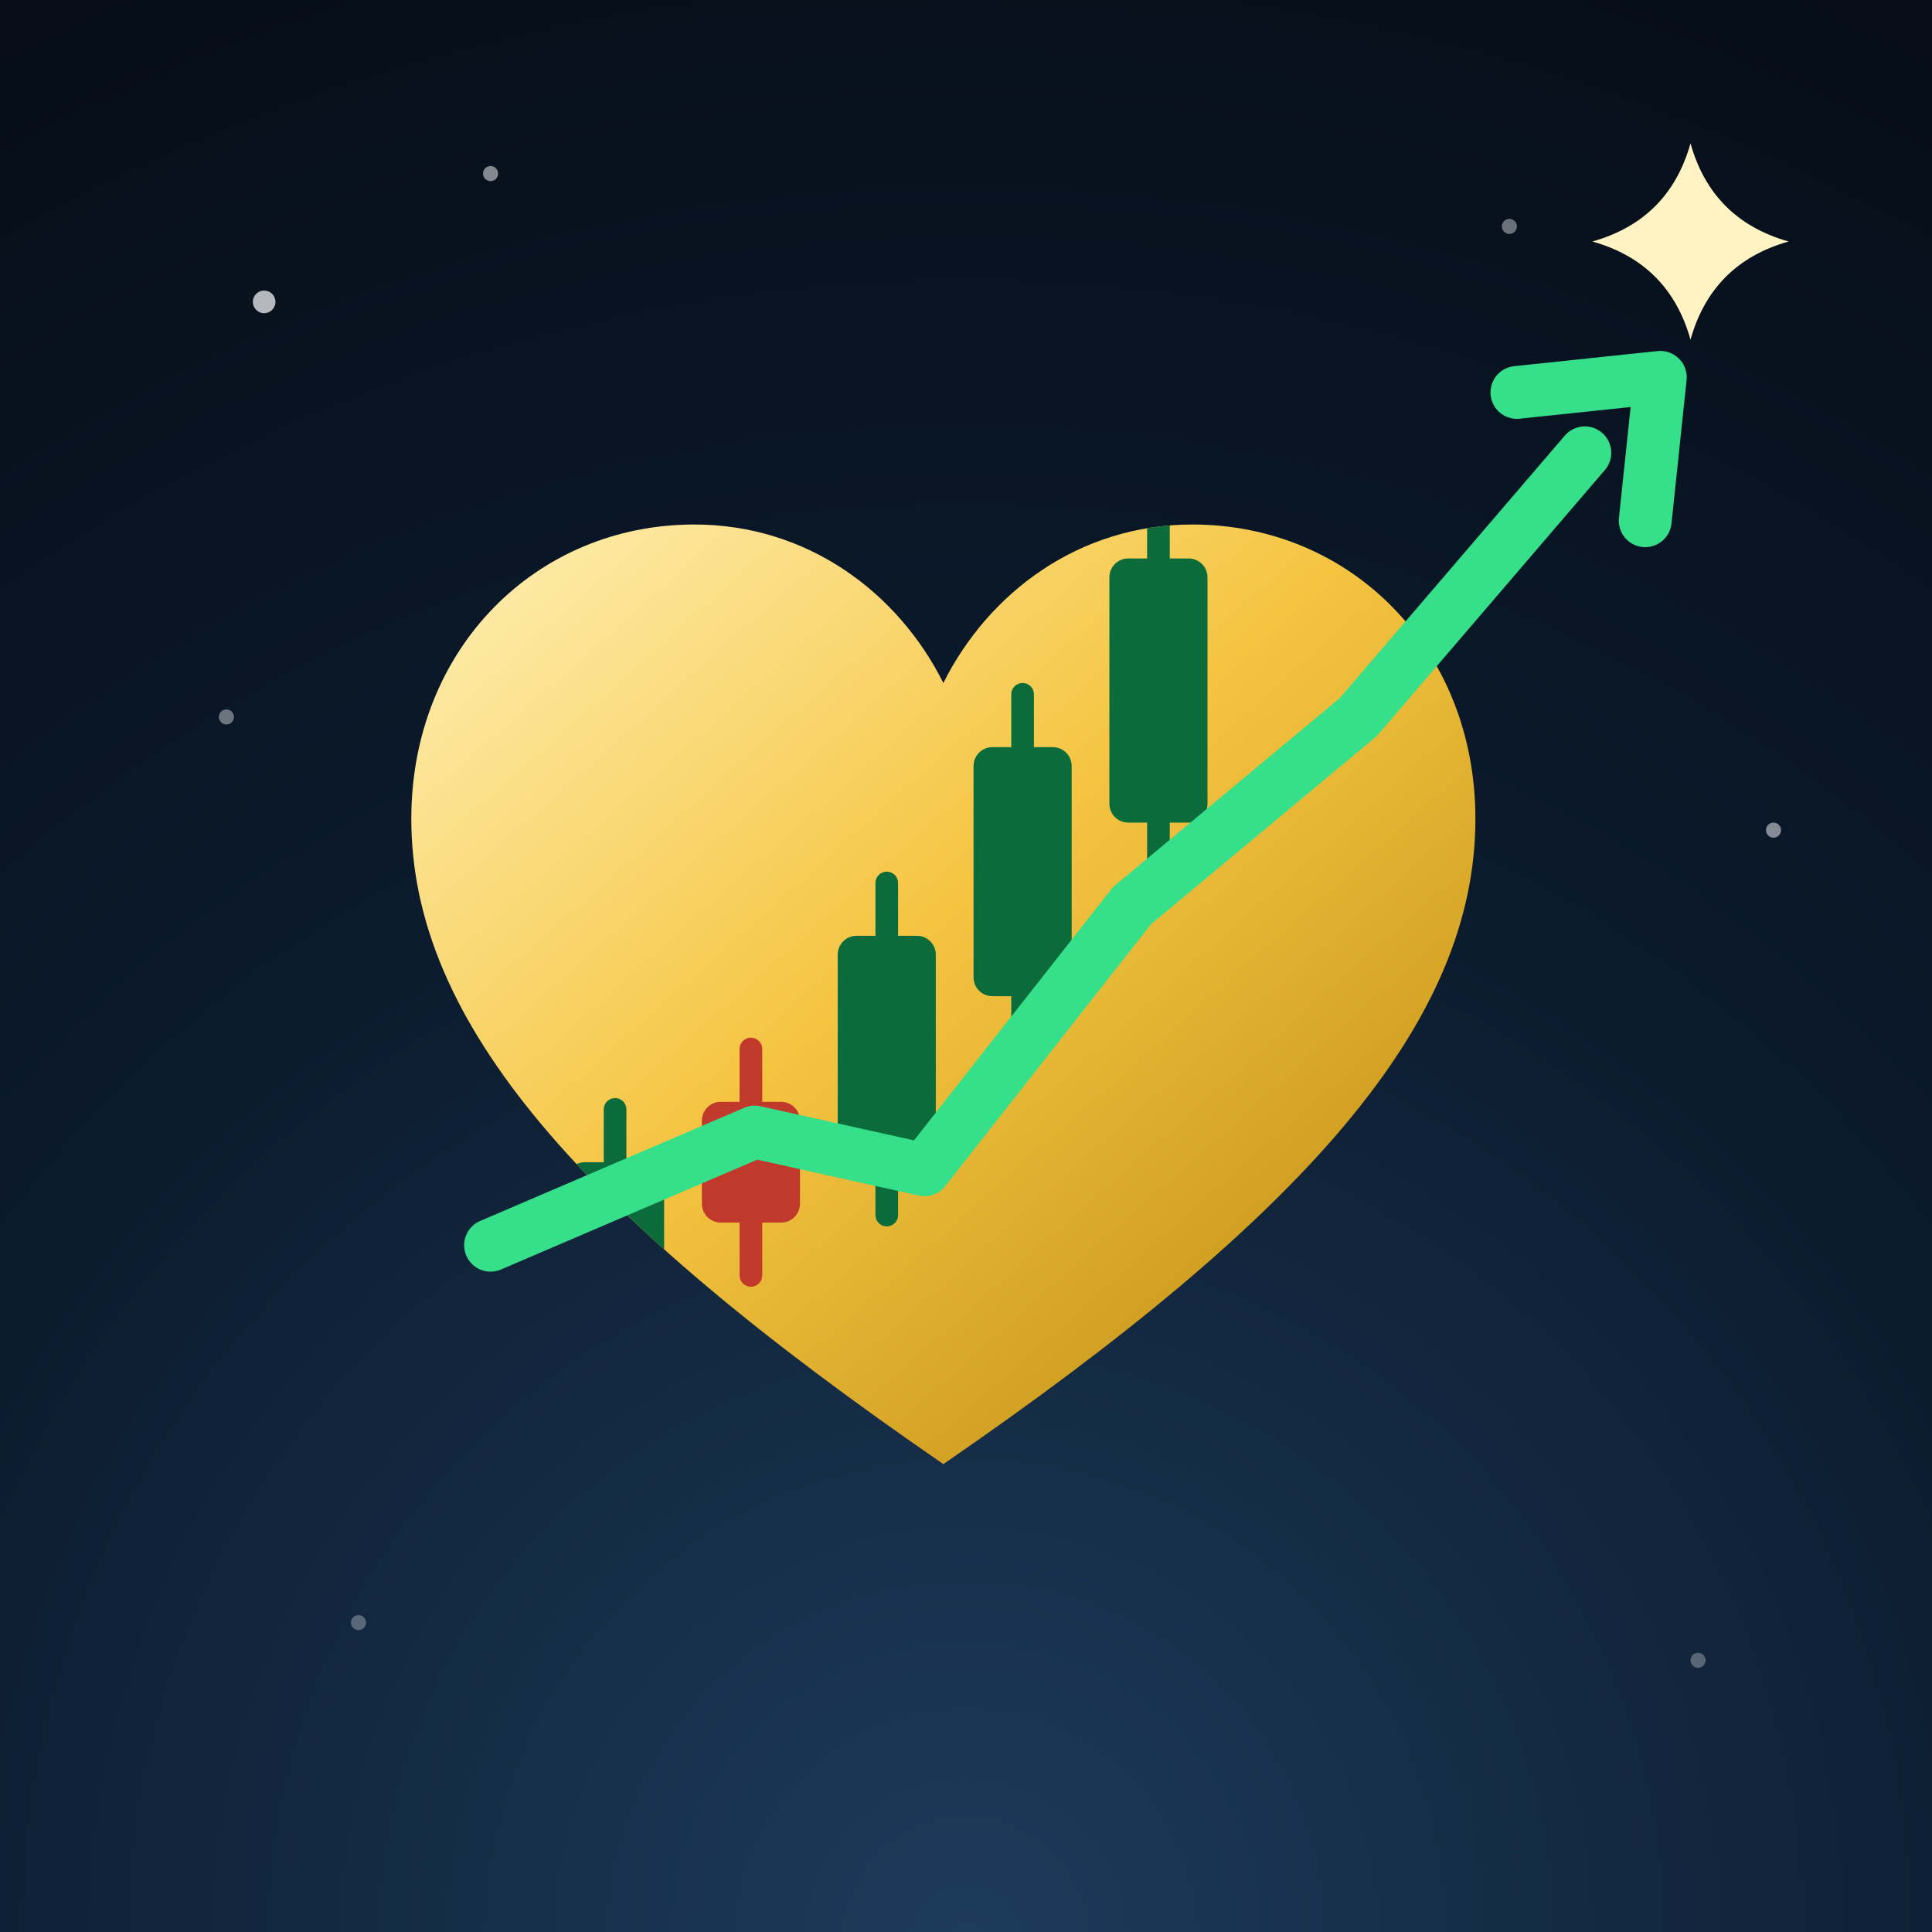
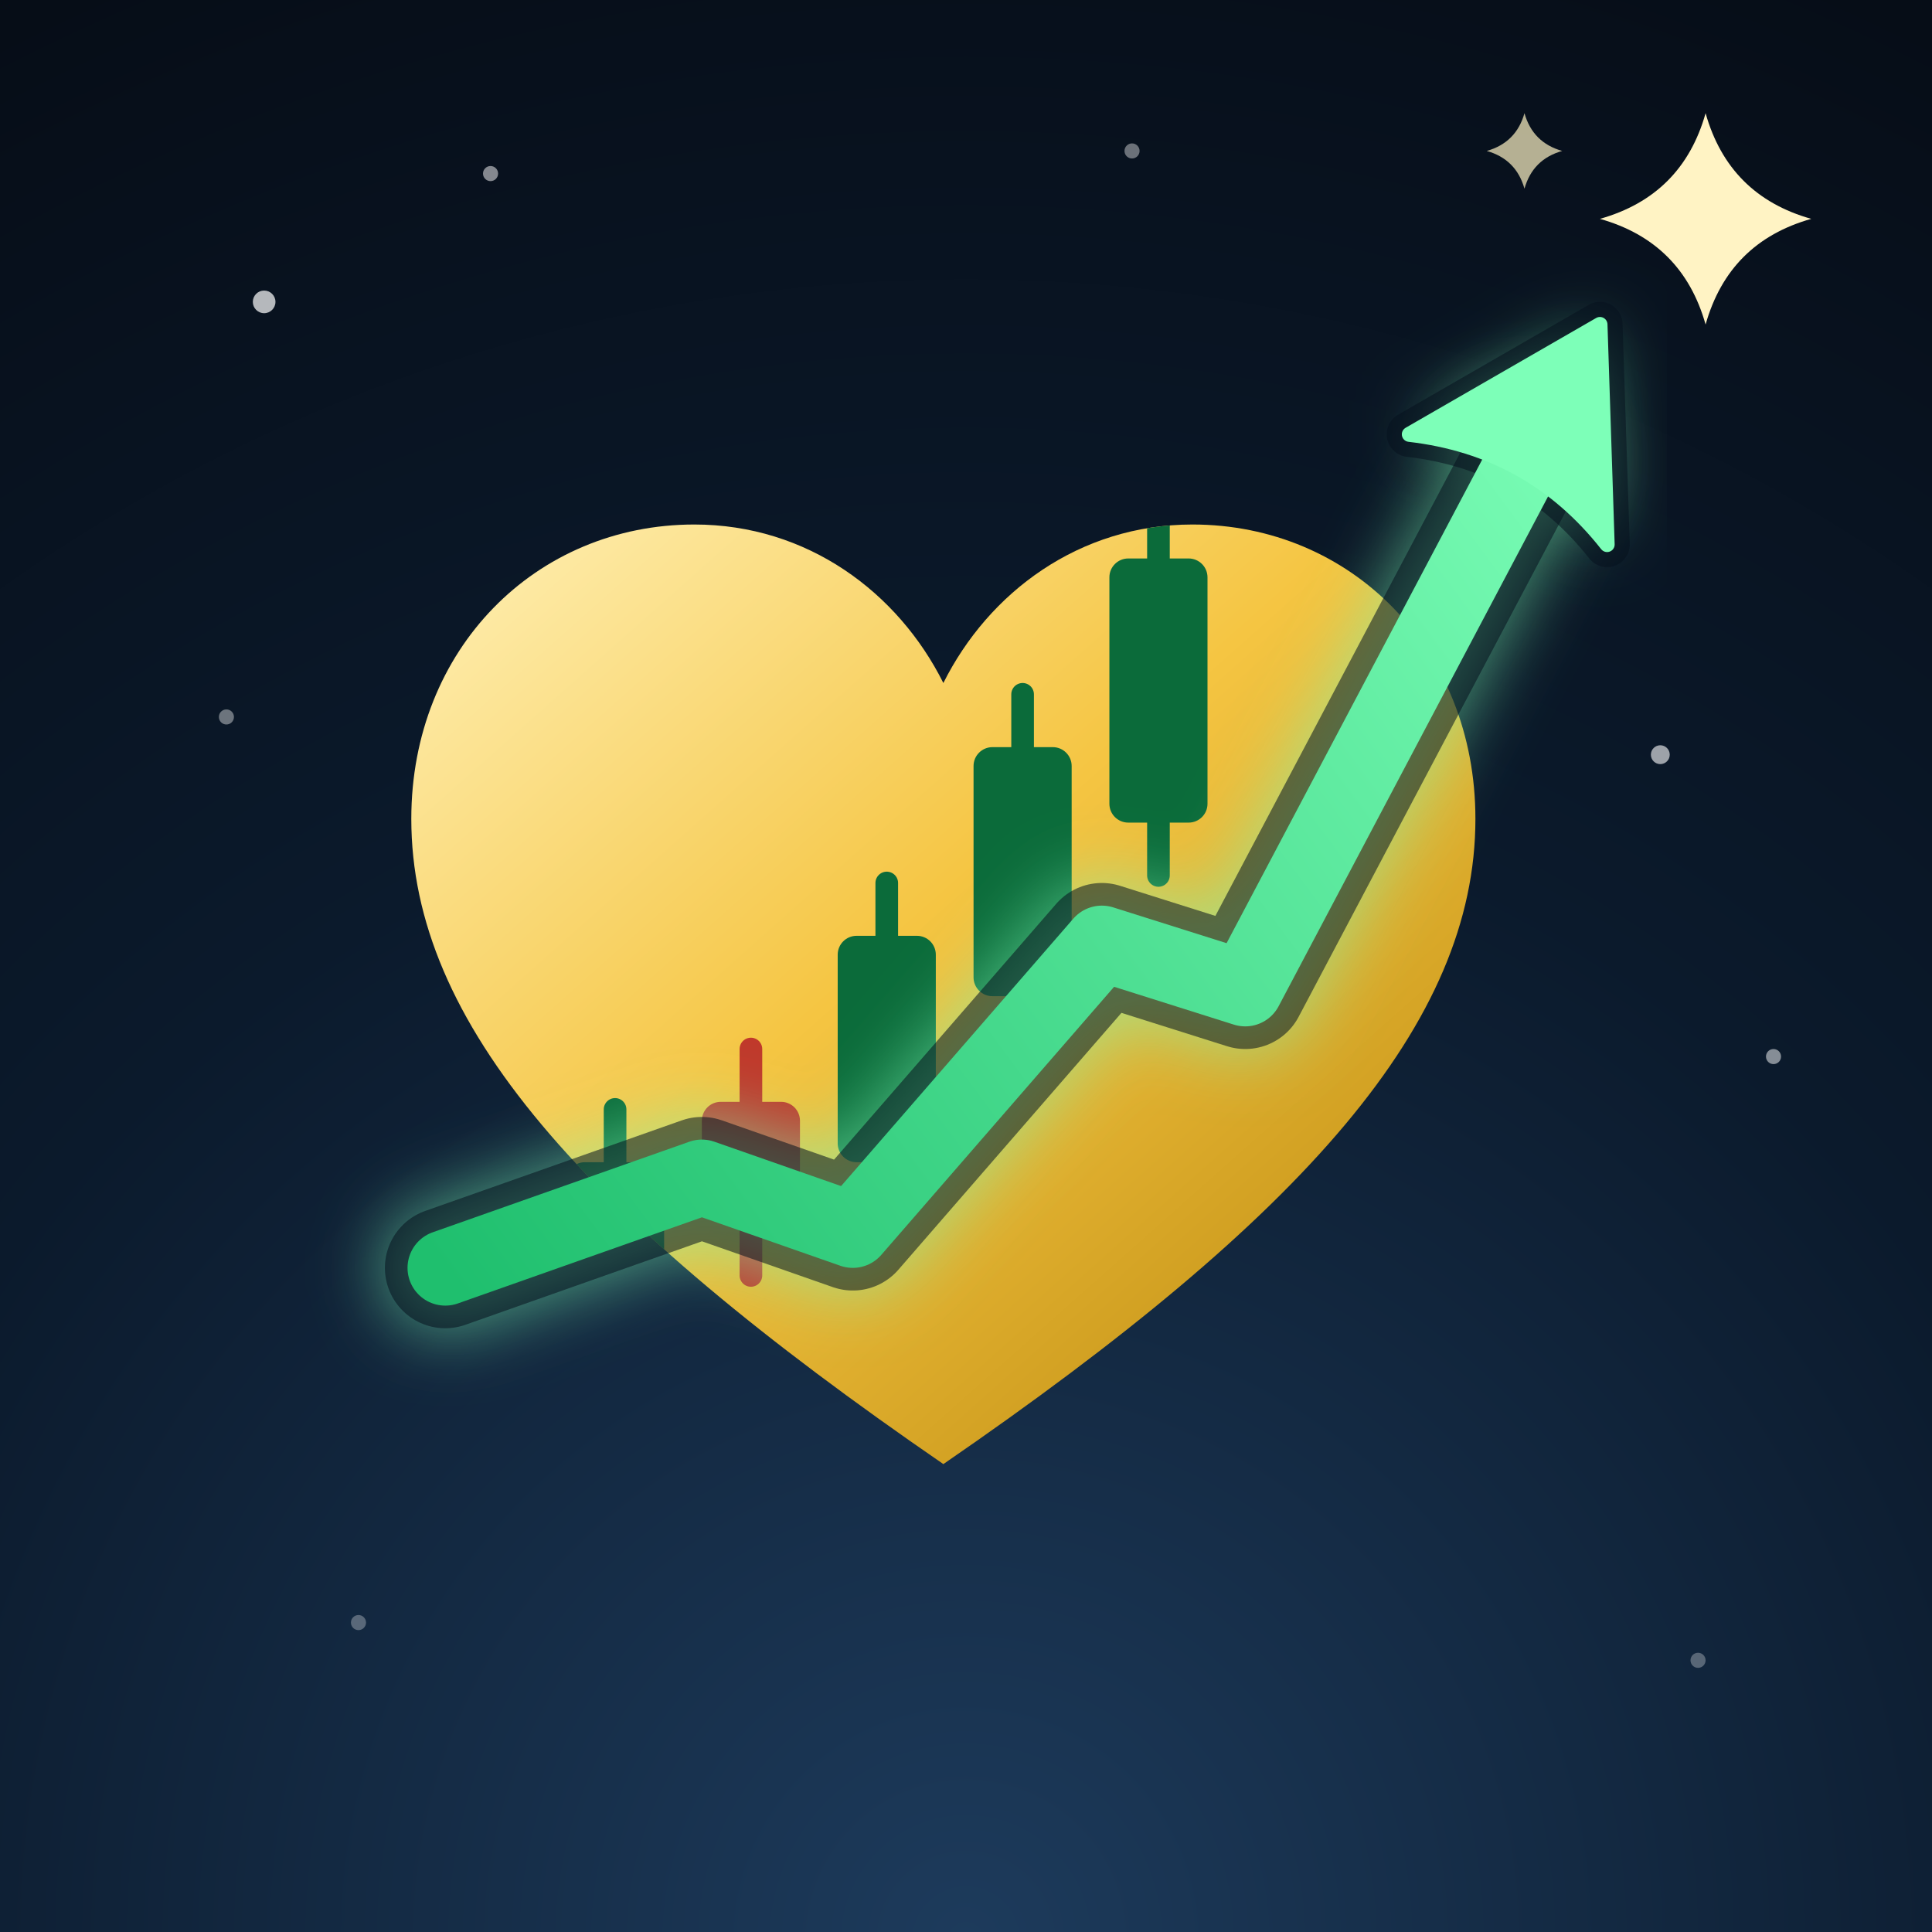
<svg xmlns="http://www.w3.org/2000/svg" viewBox="0 0 512 512">
  <defs>
    <linearGradient id="gold" x1="0" y1="0" x2="1" y2="1">
      <stop offset="0" stop-color="#fff1b8" />
      <stop offset="0.45" stop-color="#f5c542" />
      <stop offset="1" stop-color="#b8860b" />
    </linearGradient>
-     <linearGradient id="goldDeep" x1="0" y1="0" x2="1" y2="1">
-       <stop offset="0" stop-color="#e9b730" />
-       <stop offset="1" stop-color="#a87708" />
-     </linearGradient>
    <radialGradient id="night" cx="50%" cy="100%" r="110%">
      <stop offset="0" stop-color="#1d3b5c" />
      <stop offset="0.55" stop-color="#0b1a2c" />
      <stop offset="1" stop-color="#060d17" />
    </radialGradient>
+     <linearGradient id="ag" gradientUnits="userSpaceOnUse" x1="120" y1="340" x2="430" y2="110">
+       <stop offset="0" stop-color="#1fbf6e" stop-opacity="1" />
+       <stop offset="1" stop-color="#7dffb8" />
+     </linearGradient>
+     <filter id="glow" x="-30%" y="-30%" width="160%" height="160%">
+       <feGaussianBlur stdDeviation="9" />
+     </filter>
    <clipPath id="h">
      <path d="M250.0 388.0 C154.0 322.0 109.0 271.0 109.0 217.0 C109.0 172.0 142.0 139.0 184.0 139.0 C214.0 139.0 238.0 157.0 250.0 181.0 C262.0 157.0 286.0 139.0 316.0 139.0 C358.0 139.0 391.0 172.0 391.0 217.0 C391.0 271.0 346.0 322.0 250.0 388.0 Z" />
    </clipPath>
  </defs>
  <rect width="512" height="512" fill="url(#night)" />
  <circle cx="70" cy="80" r="3" fill="#fff" opacity="0.7" />
  <circle cx="130" cy="46" r="2" fill="#fff" opacity="0.5" />
-   <circle cx="440" cy="120" r="2.5" fill="#fff" opacity="0.6" />
-   <circle cx="400" cy="60" r="2" fill="#fff" opacity="0.4" />
+   <circle cx="440" cy="200" r="2.5" fill="#fff" opacity="0.6" />
+   <circle cx="300" cy="40" r="2" fill="#fff" opacity="0.4" />
  <circle cx="60" cy="190" r="2" fill="#fff" opacity="0.4" />
-   <circle cx="470" cy="220" r="2" fill="#fff" opacity="0.5" />
+   <circle cx="470" cy="280" r="2" fill="#fff" opacity="0.5" />
  <circle cx="95" cy="430" r="2" fill="#fff" opacity="0.3" />
  <circle cx="450" cy="440" r="2" fill="#fff" opacity="0.3" />
  <path d="M250.0 388.0 C154.0 322.0 109.0 271.0 109.0 217.0 C109.0 172.0 142.0 139.0 184.0 139.0 C214.0 139.0 238.0 157.0 250.0 181.0 C262.0 157.0 286.0 139.0 316.0 139.0 C358.0 139.0 391.0 172.0 391.0 217.0 C391.0 271.0 346.0 322.0 250.0 388.0 Z" fill="url(#gold)" />
  <g clip-path="url(#h)">
    <line x1="163.0" y1="294" x2="163.0" y2="362" stroke="#0b6b3a" stroke-width="6" stroke-linecap="round" />
    <rect x="150" y="308" width="26" height="40" rx="5" fill="#0b6b3a" />
    <line x1="199.0" y1="278" x2="199.0" y2="338" stroke="#c0392b" stroke-width="6" stroke-linecap="round" />
    <rect x="186" y="292" width="26" height="32" rx="5" fill="#c0392b" />
    <line x1="235.0" y1="234" x2="235.0" y2="322" stroke="#0b6b3a" stroke-width="6" stroke-linecap="round" />
    <rect x="222" y="248" width="26" height="60" rx="5" fill="#0b6b3a" />
    <line x1="271.0" y1="184" x2="271.0" y2="278" stroke="#0b6b3a" stroke-width="6" stroke-linecap="round" />
    <rect x="258" y="198" width="26" height="66" rx="5" fill="#0b6b3a" />
    <line x1="307.0" y1="134" x2="307.0" y2="232" stroke="#0b6b3a" stroke-width="6" stroke-linecap="round" />
    <rect x="294" y="148" width="26" height="70" rx="5" fill="#0b6b3a" />
  </g>
-   <polyline points="130,330 200,300 245,310 300,240 360,190 420,120" fill="none" stroke="#36e08a" stroke-width="14" stroke-linecap="round" stroke-linejoin="round" />
-   <path d="M402 104 L440 100 L436 138" fill="none" stroke="#36e08a" stroke-width="14" stroke-linecap="round" stroke-linejoin="round" />
-   <path d="M448 38 Q453.72 58.28 474 64 Q453.72 69.72 448 90 Q442.28 69.72 422 64 Q442.28 58.28 448 38Z" fill="#fff3c4" opacity="1" />
+   <path d="M118 336 L186 312 L226 326 L292 250 L330 262 L404 122" fill="none" stroke="#7dffb8" stroke-opacity="0.55" stroke-width="34" stroke-linecap="round" stroke-linejoin="round" filter="url(#glow)" />
+   <path d="M424.0 86.0 L425.9 144.3 Q405.8 118.8 373.5 115.1 Z" fill="#7dffb8" opacity="0.55" filter="url(#glow)" />
+   <path d="M118 336 L186 312 L226 326 L292 250 L330 262 L404 122" fill="none" stroke="#07111d" stroke-opacity="0.55" stroke-width="32" stroke-linecap="round" stroke-linejoin="round" />
+   <path d="M424.0 86.0 L425.9 144.3 Q405.8 118.8 373.5 115.1 Z" fill="none" stroke="#07111d" stroke-opacity="0.55" stroke-width="12" stroke-linejoin="round" />
+   <path d="M118 336 L186 312 L226 326 L292 250 L330 262 L404 122" fill="none" stroke="url(#ag)" stroke-width="20" stroke-linecap="round" stroke-linejoin="round" />
+   <path d="M424.0 86.0 L425.9 144.3 Q405.8 118.8 373.5 115.1 Z" fill="#7dffb8" stroke="#7dffb8" stroke-width="4" stroke-linejoin="round" />
+   <path d="M452 30 Q458.16 51.84 480 58 Q458.16 64.16 452 86 Q445.84 64.16 424 58 Q445.84 51.84 452 30Z" fill="#fff3c4" opacity="1" />
+   <path d="M404 30 Q406.2 37.8 414 40 Q406.2 42.2 404 50 Q401.8 42.2 394 40 Q401.8 37.8 404 30Z" fill="#fff3c4" opacity="0.7" />
</svg>
